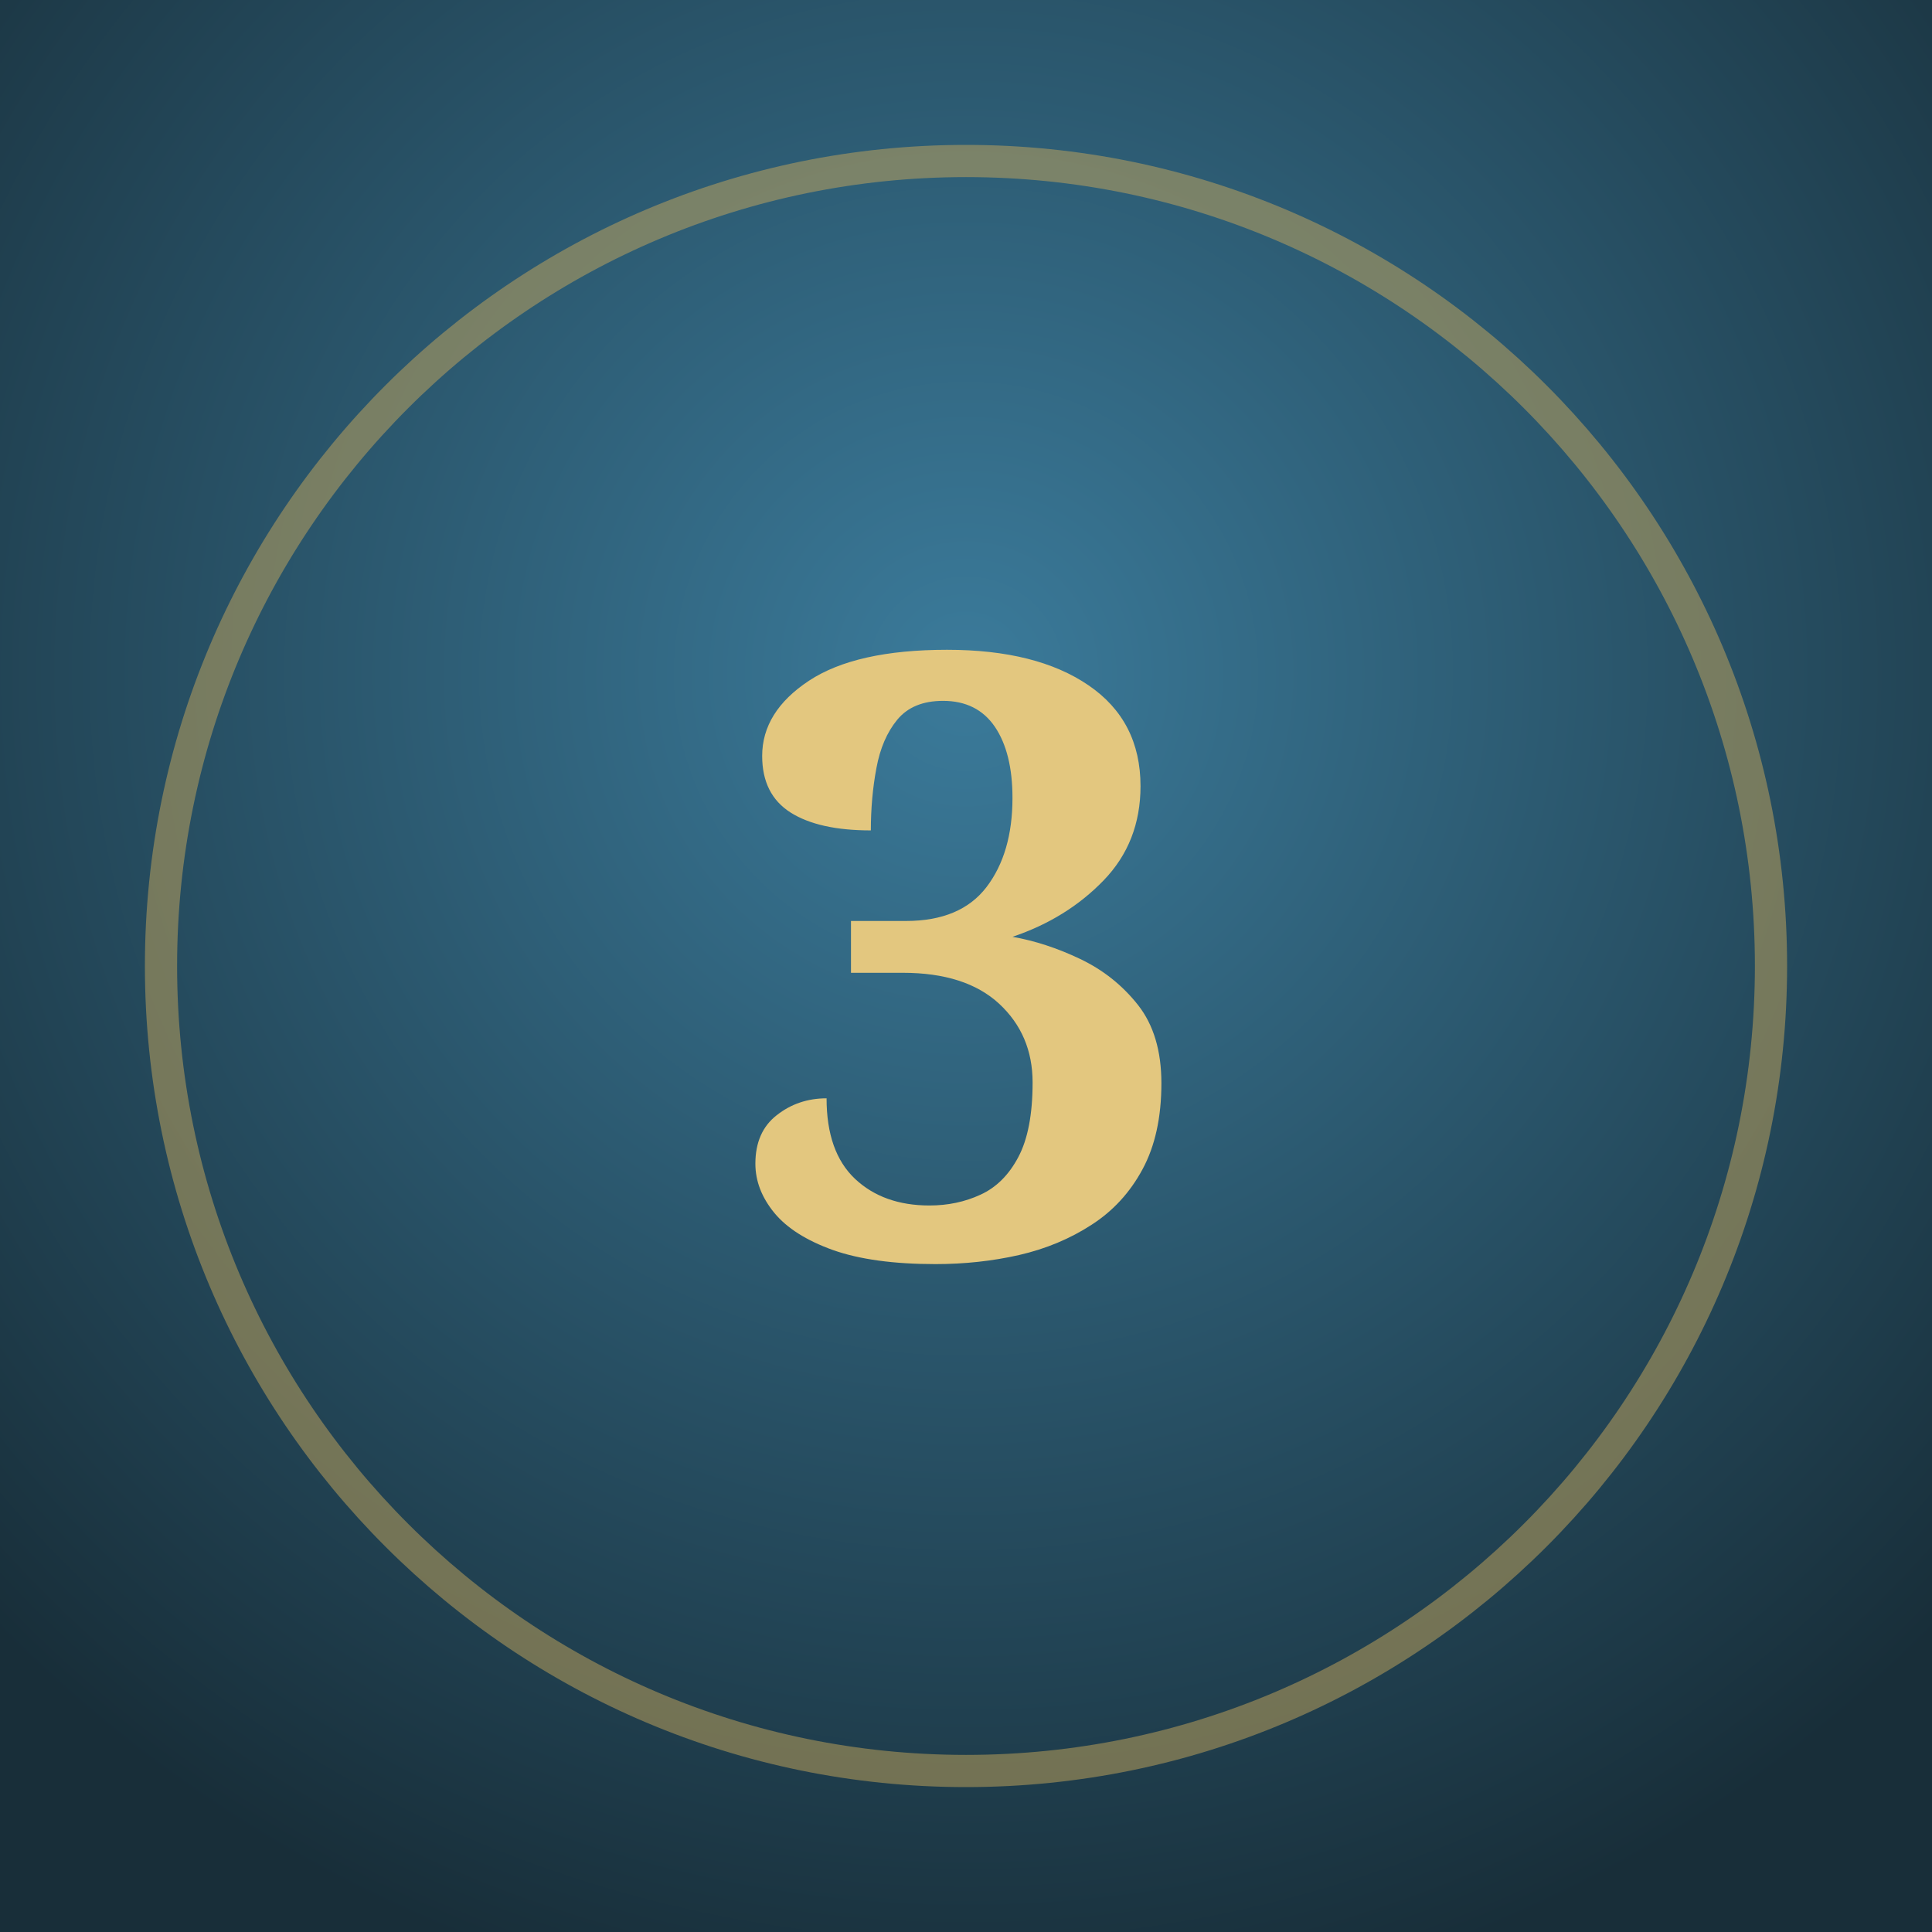
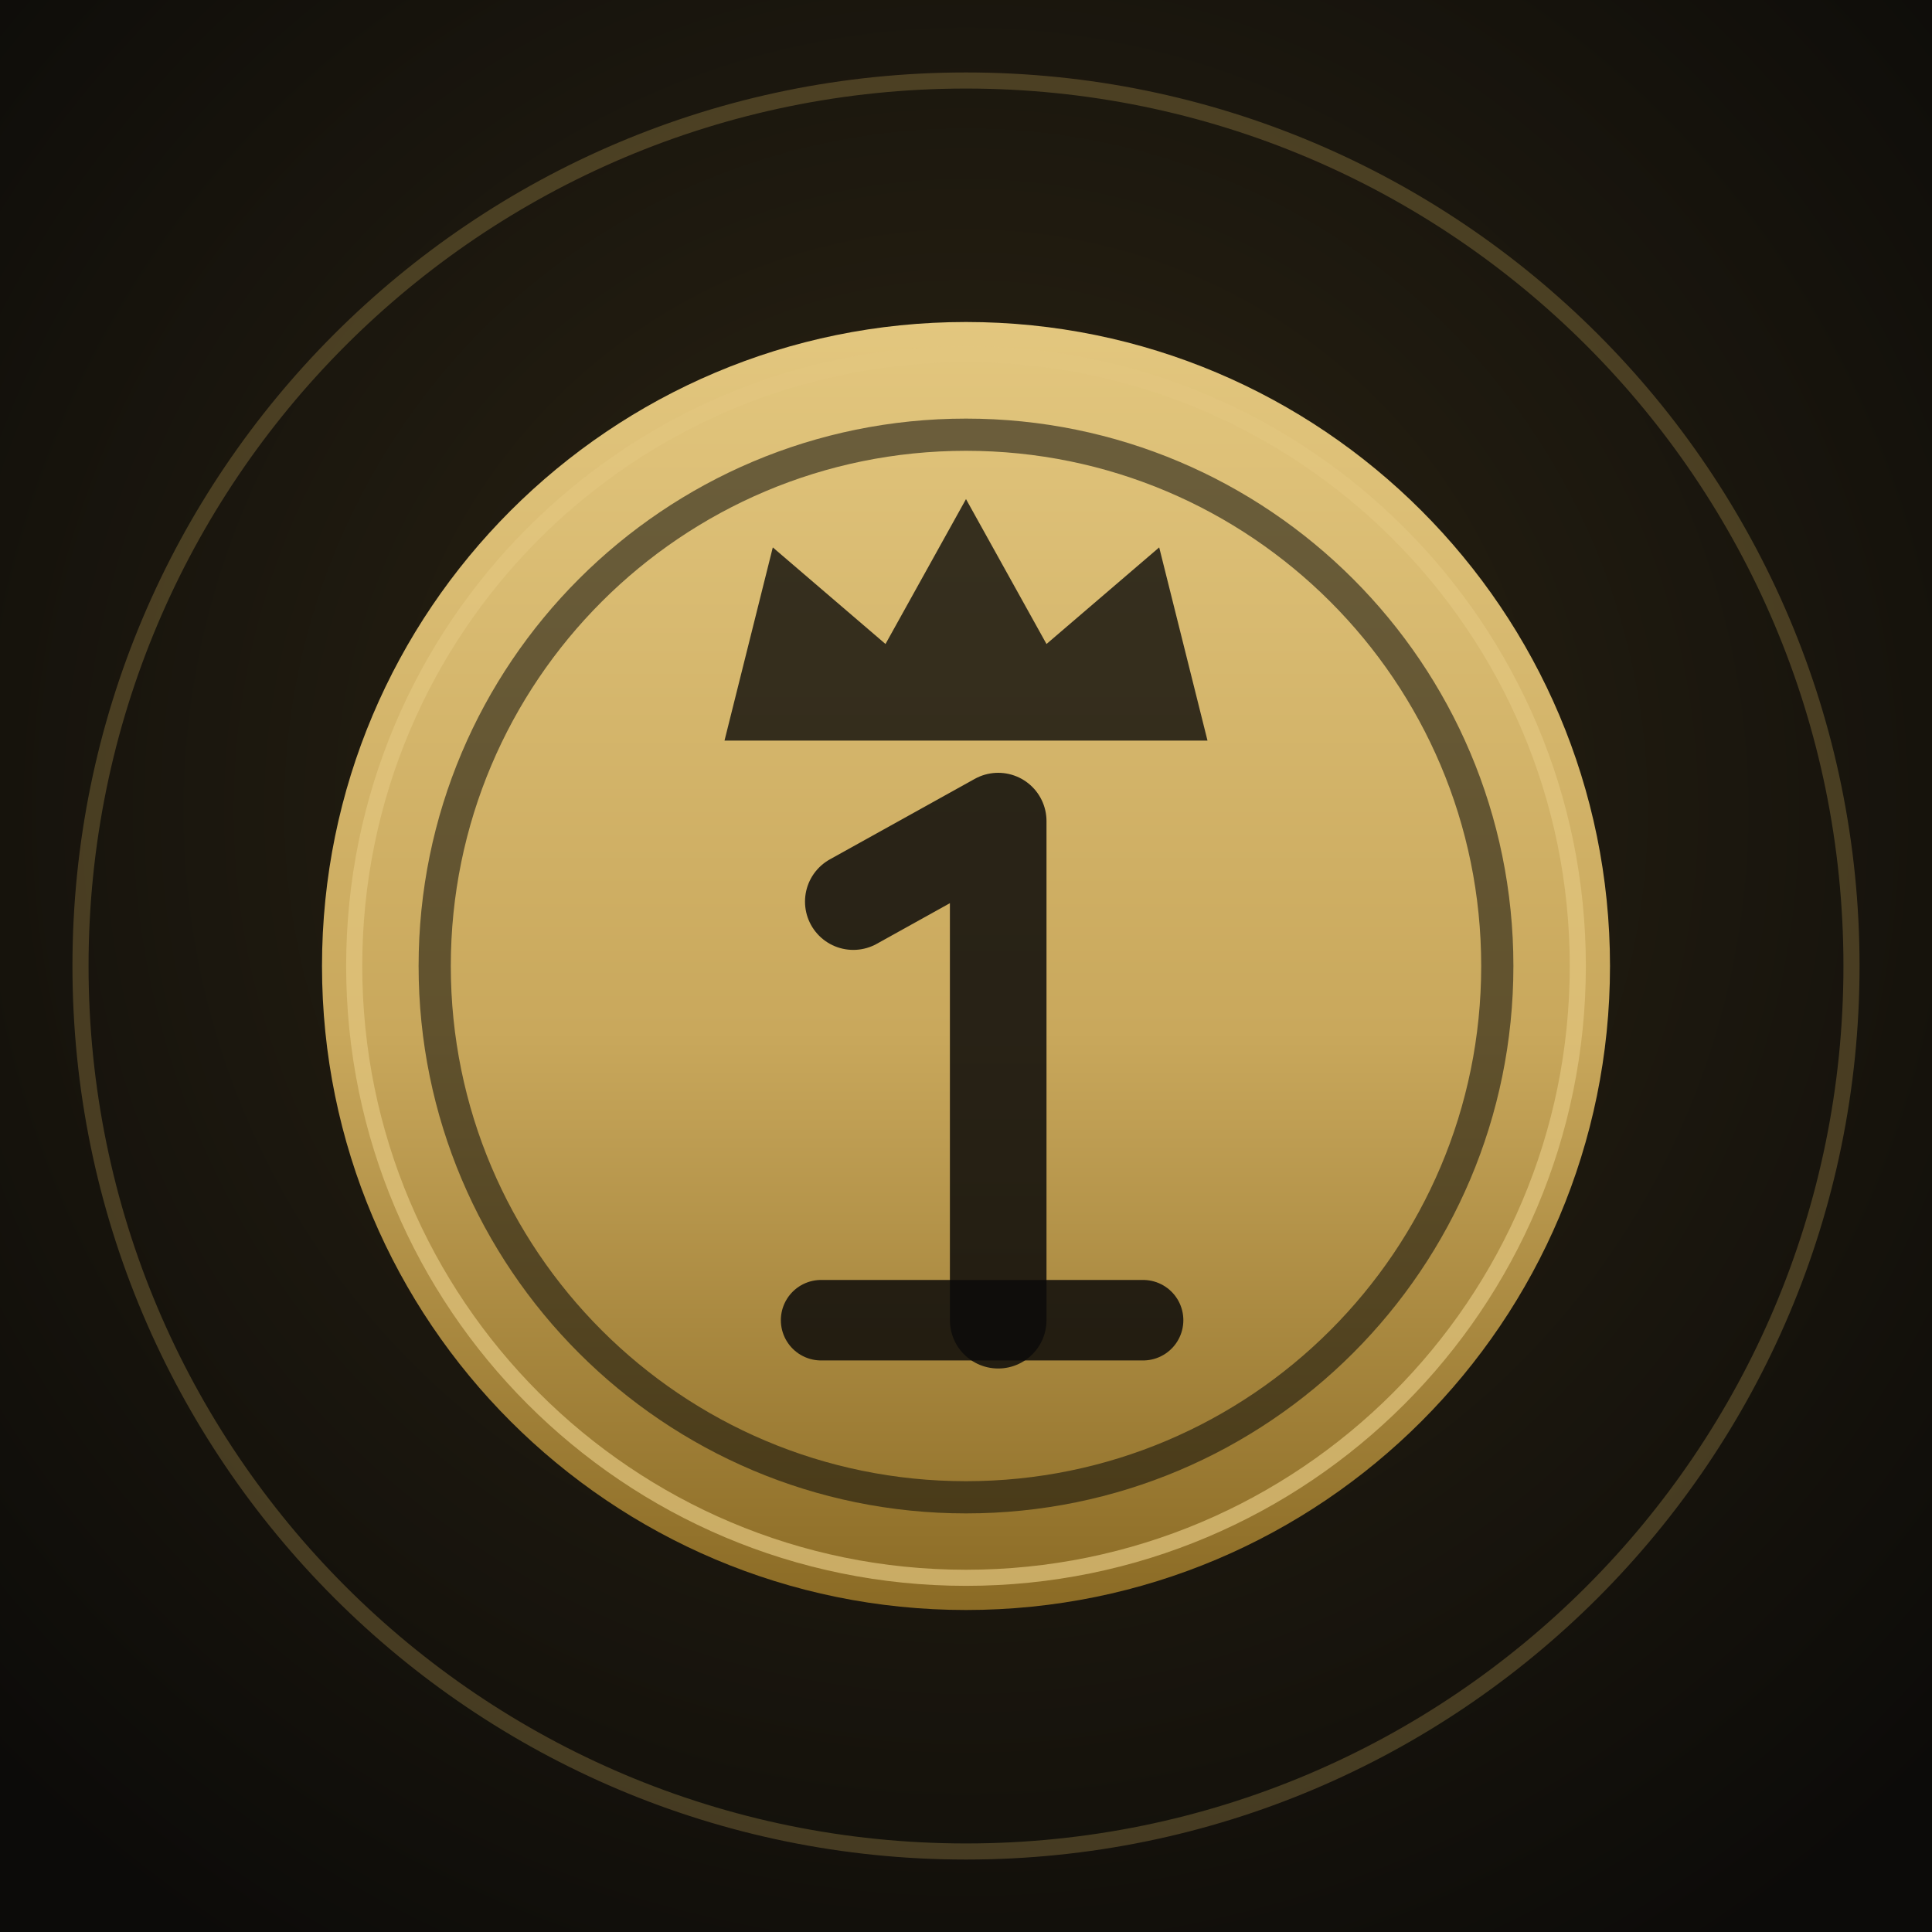
<svg xmlns="http://www.w3.org/2000/svg" viewBox="0 0 120 120">
  <defs>
-     <radialGradient id="g" cx="50%" cy="35%" r="70%">
-       <stop offset="0" stop-color="hsl(200 45% 42%)" />
-       <stop offset="1" stop-color="hsl(200 40% 16%)" />
+     <radialGradient id="bg3" cx="50%" cy="42%" r="70%">
+       <stop offset="0" stop-color="#2e2614" />
+       <stop offset="1" stop-color="#0C0B09" />
    </radialGradient>
+     <linearGradient id="au3" x1="0" y1="0" x2="0" y2="1">
+       <stop offset="0" stop-color="#E3C77F" />
+       <stop offset=".55" stop-color="#C9A85C" />
+       <stop offset="1" stop-color="#8A6A24" />
+     </linearGradient>
  </defs>
-   <rect width="120" height="120" fill="url(#g)" />
-   <circle cx="60" cy="60" r="50" fill="none" stroke="#C9A85C" stroke-opacity=".5" stroke-width="2" />
-   <text x="60" y="78" text-anchor="middle" font-family="Georgia,serif" font-size="52" font-weight="700" fill="#E3C77F">3</text>
+   <rect width="120" height="120" fill="url(#bg3)" />
+   <circle cx="60" cy="60" r="55" fill="none" stroke="#C9A85C" stroke-opacity=".28" stroke-width="1" />
+   <circle cx="60" cy="60" r="40" fill="url(#au3)" />
+   <circle cx="60" cy="60" r="33" fill="none" stroke="#0C0B09" stroke-opacity=".55" stroke-width="2" />
+   <circle cx="60" cy="60" r="38" fill="none" stroke="#E3C77F" stroke-opacity=".7" stroke-width="1" />
+   <path d="M45 46l3-12 7 6 5-9 5 9 7-6 3 12z" fill="#0C0B09" opacity=".8" />
+   <path d="M53 56l9-5v31" fill="none" stroke="#0C0B09" stroke-width="6" stroke-linecap="round" stroke-linejoin="round" opacity=".85" />
+   <path d="M51 82h20" stroke="#0C0B09" stroke-width="5" stroke-linecap="round" opacity=".85" />
</svg>
